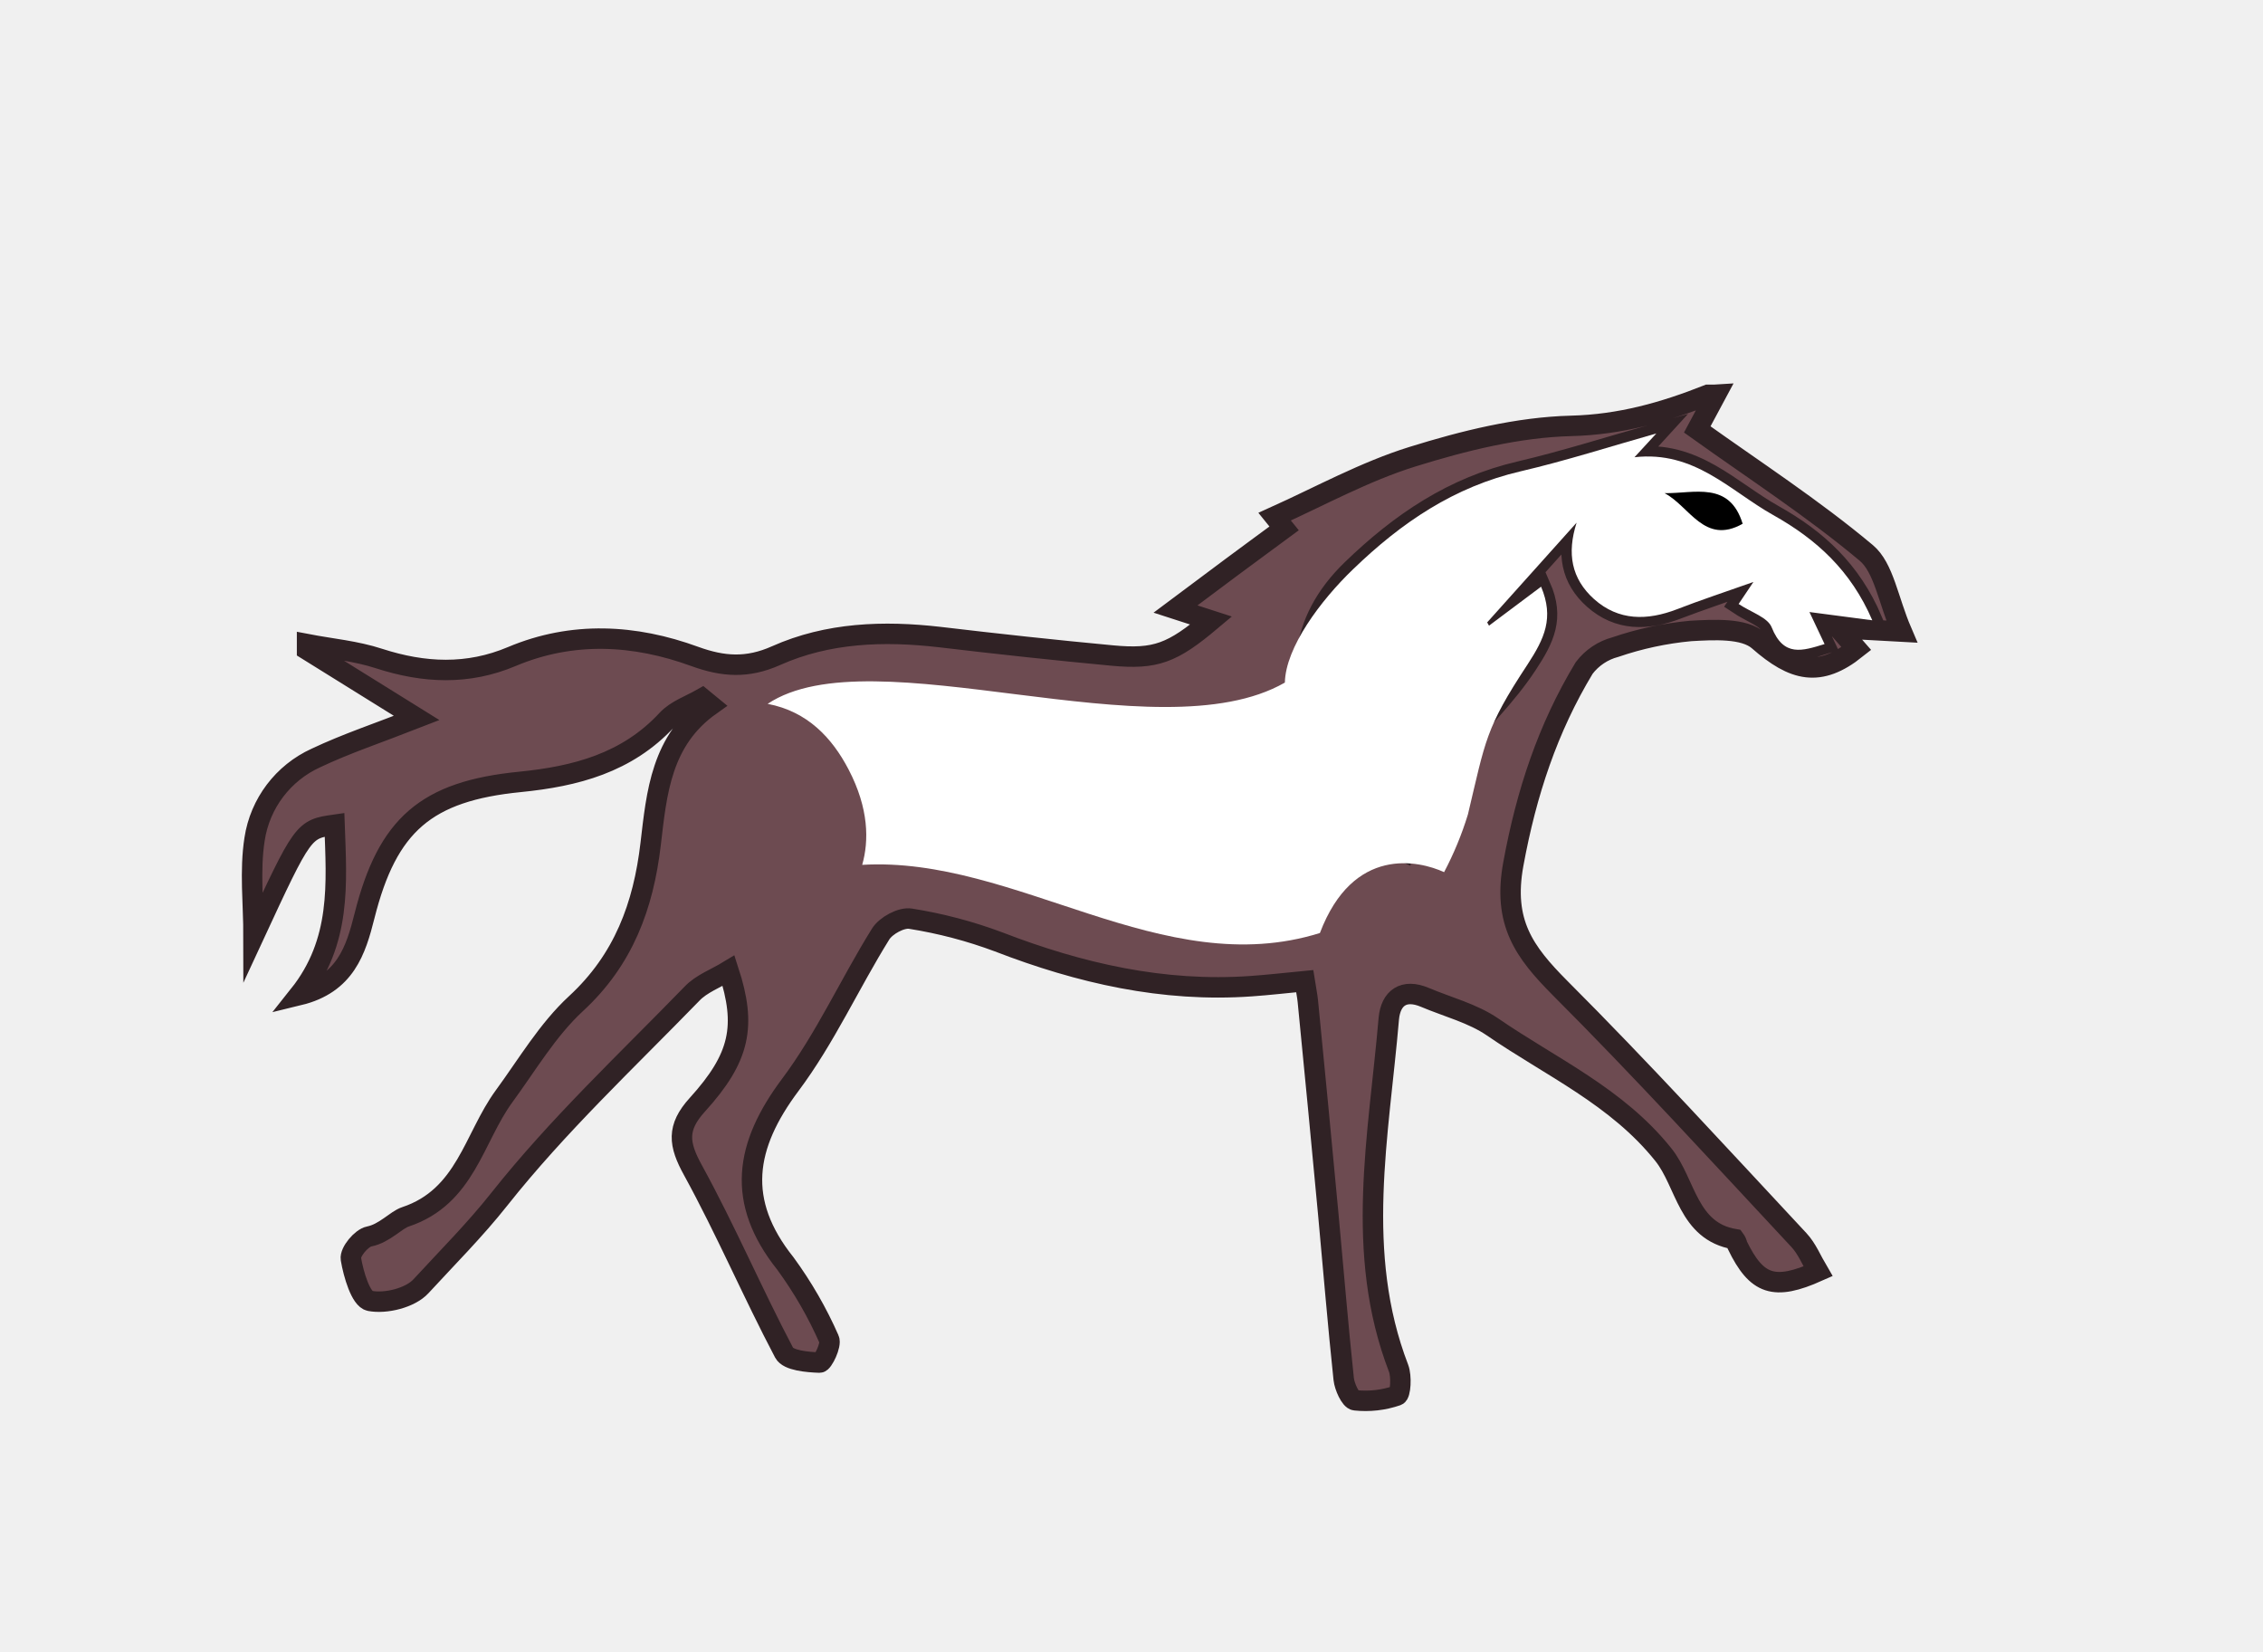
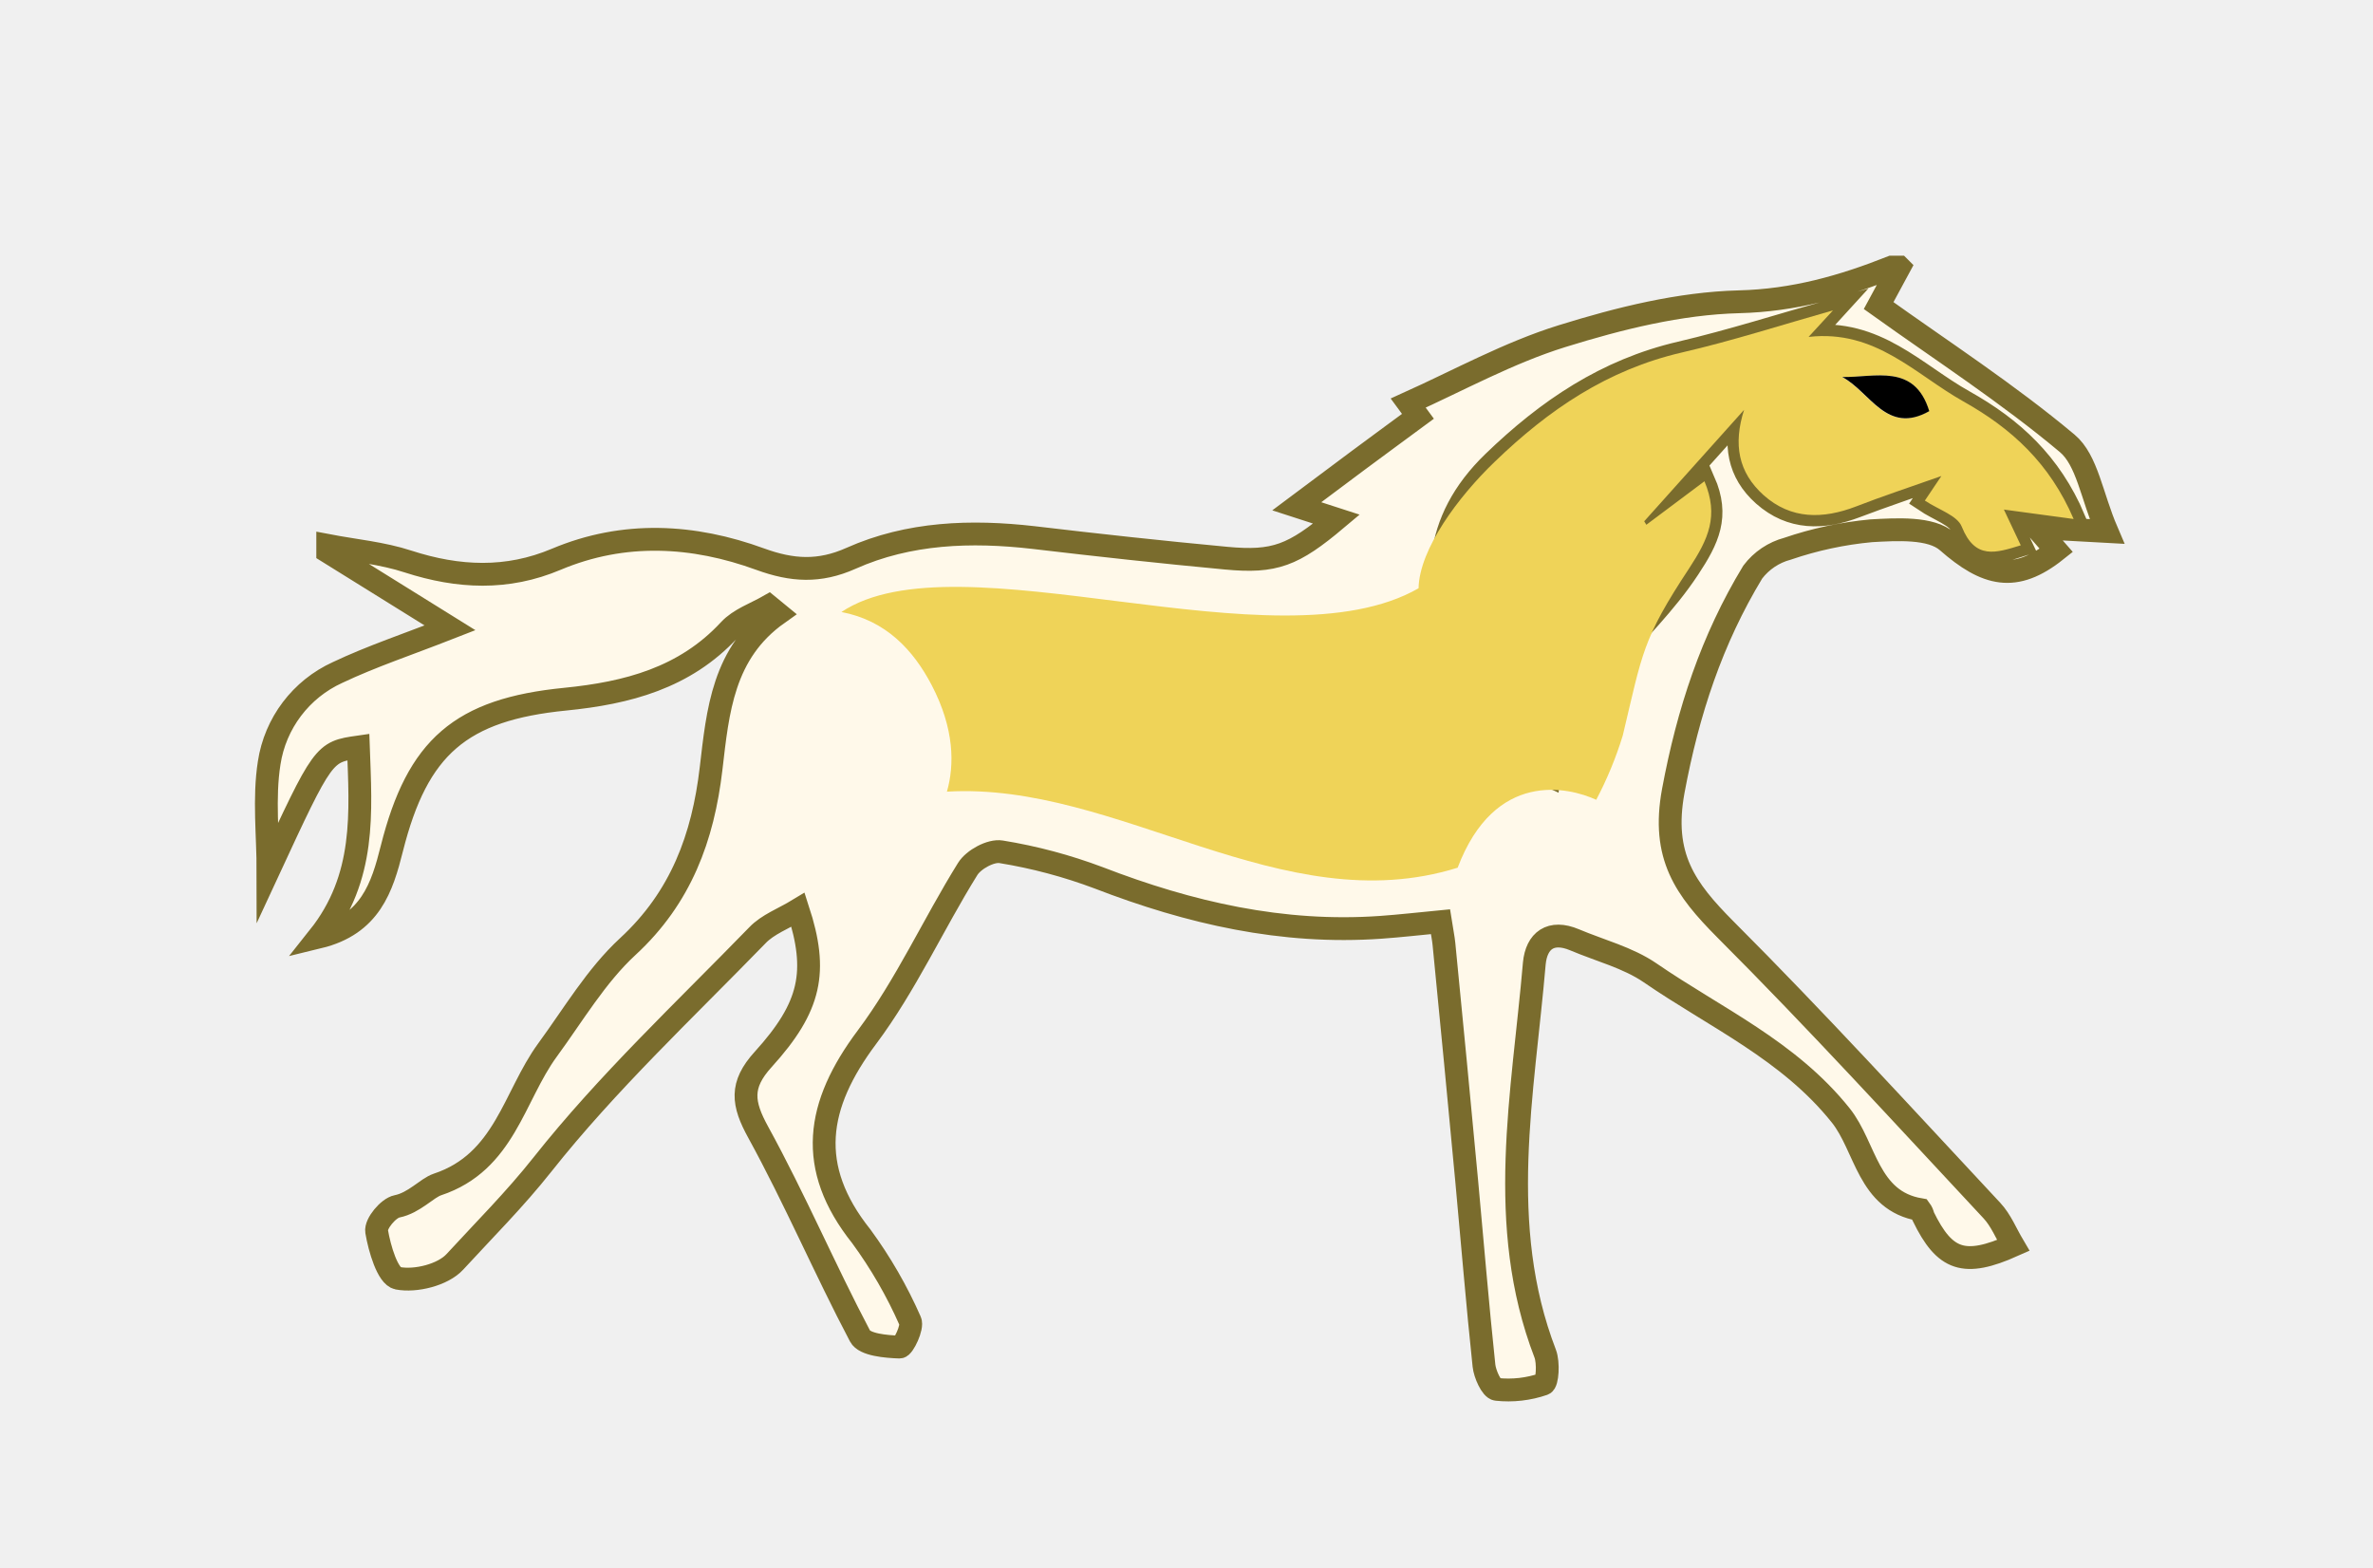
- <svg xmlns="http://www.w3.org/2000/svg" id="Layer_1" data-name="Layer 1" viewBox="0 0 332 242.24">
+ <svg xmlns="http://www.w3.org/2000/svg" id="Layer_1" data-name="Layer 1" viewBox="0 0 312 206.06">
  <defs>
-     <style>.cls-1{fill:#6d4b51;stroke:#302225;stroke-miterlimit:10;stroke-width:3px;}.cls-2{fill:#fff;}</style>
+     <style>.cls-1{fill:#fff9ea;stroke:#7a6c2d;stroke-miterlimit:10;stroke-width:3px;}.cls-2{fill:#efd358;}</style>
  </defs>
-   <path class="cls-1" d="M251.73,57.91L249,63c8.39,6,17,11.58,24.79,18.11C276.38,83.28,277,88,279,92.66l-9.29-.51,2.63,3c-5.39,4.3-9.19,3.35-14.34-1.17-2.14-1.88-6.64-1.6-10-1.41a47.62,47.62,0,0,0-11,2.36A8.45,8.45,0,0,0,232.41,98c-5.36,8.87-8.48,18.34-10.39,28.75-1.58,8.59,1.6,12.91,6.82,18.17,12,12,23.46,24.56,35.07,37,1.19,1.27,1.87,3,2.81,4.59-6.45,2.88-9,2-11.84-3.83a2.18,2.18,0,0,0-.39-0.88c-6.91-1.16-7.13-8.24-10.46-12.4-6.84-8.56-16.49-12.84-25.06-18.74-2.92-2-6.6-2.93-9.93-4.34-3.13-1.32-5,.11-5.29,3.1-1.46,17.14-5.09,34.36,1.43,51.31,0.46,1.2.3,3.83-.21,4a14.19,14.19,0,0,1-6.17.7c-0.68-.07-1.55-2-1.67-3.13-0.85-8-1.51-16.1-2.26-24.16q-1.46-15.63-3-31.26c-0.08-.81-0.25-1.6-0.46-2.94-2.72.26-5.29,0.56-7.87,0.74-12.9.91-25.11-1.89-37.07-6.51a66.74,66.74,0,0,0-12.88-3.39c-1.34-.23-3.62,1-4.4,2.26-4.54,7.3-8.12,15.27-13.24,22.11-6.69,8.93-8,17.1-.74,26.2a59.07,59.07,0,0,1,6.42,11.13c0.38,0.79-.91,3.44-1.38,3.42-1.8-.06-4.61-0.3-5.21-1.44-4.65-8.82-8.56-18-13.37-26.77-2.11-3.82-2.43-6.24.63-9.61,6.3-6.94,7.23-11.56,4.59-19.67-1.89,1.15-4,1.92-5.36,3.36-9.61,9.89-19.74,19.38-28.26,30.14-3.6,4.55-7.65,8.59-11.51,12.79-1.57,1.71-5.16,2.6-7.5,2.15-1.33-.26-2.4-3.9-2.78-6.16-0.17-1,1.54-3.07,2.68-3.29,2.28-.46,3.91-2.41,5.32-2.88,8.84-2.94,10-11.56,14.46-17.67,3.4-4.64,6.4-9.77,10.56-13.61,7-6.45,9.89-14.37,10.95-23.38,0.89-7.58,1.54-15.26,8.8-20.4l-1.22-1c-1.75,1-3.86,1.72-5.18,3.15-5.86,6.33-13.43,8.29-21.56,9.1-13.75,1.36-19.44,6.26-22.81,19.64-1.28,5.1-2.82,10-9.62,11.65,6.25-7.85,5.52-16.42,5.22-25-4.59.66-4.59,0.66-11.88,16.38,0-4.77-.58-9.63.15-14.28a15.65,15.65,0,0,1,9-11.9c4.45-2.11,9.16-3.67,14.78-5.87l-16.08-10V94.5c3.54,0.68,7.18,1,10.58,2.12,6.6,2.13,13,2.43,19.48-.31,8.89-3.74,18-3.23,26.83,0,4.16,1.51,7.72,1.75,11.91-.12,7.62-3.4,15.8-3.67,24-2.73,8.43,1,16.87,1.92,25.32,2.71,6.39,0.6,8.83-.35,14.51-5.13l-5.22-1.69c2.91-2.17,5.53-4.14,8.16-6.1s5.08-3.74,7.77-5.73l-1.39-1.72c6.65-3,13.21-6.62,20.22-8.8,7.53-2.34,15.46-4.32,23.27-4.52,7.23-.18,13.62-2,20.08-4.56h1ZM243,63.59c-6.72,1.89-13.32,4-20.05,5.58-9.75,2.27-17.49,7.5-24.61,14.38-8.05,7.79-8.13,16.47-4.55,26a43.22,43.22,0,0,0,2.65,5.86c4,7.18,1,5.62,9.19,9.36,0.15-1.56,1.62-.39,1.75-1.5,1.27-11.18,10.46-16.38,16.65-25.77,2.54-3.85,4-6.86,2-11.43l-7.64,5.72-0.27-.48,13.13-14.64c-1.39,4.52-.76,8.25,2.56,11.21,3.62,3.22,7.82,3.15,12.17,1.49,3.38-1.29,6.82-2.43,11.21-4l-2.17,3.23c1.83,1.23,4.27,2,4.85,3.43,1.73,4.4,4.49,3.5,7.76,2.45l-2.22-4.7L274.68,91c-3.14-7.33-8.08-11.86-14.5-15.46s-11.55-9.49-20.35-8.48Z" />
-   <path class="cls-2" d="M243,63.59l-3.21,3.49c8.81-1,14,4.92,20.35,8.48S271.54,83.7,274.68,91l-9.22-1.21,2.22,4.7c-3.27,1-6,1.94-7.76-2.45-0.58-1.47-3-2.2-4.85-3.43l2.17-3.23c-4.38,1.55-7.82,2.68-11.21,4-4.35,1.67-8.55,1.74-12.17-1.49-3.33-3-4-6.69-2.56-11.21L218.18,91.31l0.27,0.48,7.64-5.72c1.92,4.57.51,7.59-2,11.43-6.19,9.39-6.13,11.08-8.74,22a48.58,48.58,0,0,1-3.49,8.45c-3.66-1.68-13.33-3.94-18.22,8.93-23.15,7.23-44.61-11.33-67.15-10,1-3.5,1-8.25-2-14-2.41-4.61-6-8.5-11.87-9.62,15.36-10.25,57.13,7.63,75.88-3.12,0.11-5.17,5.24-12.05,10-16.62,7.12-6.88,14.86-12.12,24.61-14.38C229.72,67.6,236.32,65.48,243,63.59Zm1.17,8.76c3.67,1.92,5.84,7.68,11.45,4.49C253.72,70.51,248.51,72.42,244.21,72.35Z" />
-   <path d="M244.21,72.35c4.31,0.08,9.51-1.84,11.45,4.49C250.05,80,247.87,74.26,244.21,72.35Z" />
+   <path class="cls-1" d="M249.73,35.13L247,40.18c8.39,6,17,11.58,24.79,18.11,2.64,2.21,3.21,6.88,5.23,11.59l-9.29-.51,2.63,3c-5.39,4.3-9.19,3.35-14.34-1.17-2.14-1.88-6.64-1.6-10-1.41a47.62,47.62,0,0,0-11,2.36,8.45,8.45,0,0,0-4.57,3.07C225.06,84.11,221.94,93.58,220,104c-1.58,8.59,1.6,12.91,6.82,18.17,12,12,23.46,24.56,35.07,37,1.19,1.27,1.87,3,2.81,4.59-6.45,2.88-9,2-11.84-3.83a2.18,2.18,0,0,0-.39-0.88c-6.91-1.16-7.13-8.24-10.46-12.4-6.84-8.56-16.49-12.84-25.06-18.74-2.92-2-6.6-2.93-9.93-4.34-3.13-1.32-5,.11-5.29,3.1-1.46,17.14-5.09,34.36,1.43,51.31,0.46,1.2.3,3.83-.21,4a14.19,14.19,0,0,1-6.17.7c-0.68-.07-1.55-2-1.67-3.13-0.85-8-1.51-16.1-2.26-24.16q-1.46-15.63-3-31.26c-0.08-.81-0.25-1.6-0.46-2.94-2.72.26-5.29,0.56-7.87,0.74-12.9.91-25.11-1.89-37.07-6.51A66.74,66.74,0,0,0,131.63,112c-1.34-.23-3.62,1-4.4,2.26-4.54,7.3-8.12,15.27-13.24,22.11-6.69,8.93-8,17.1-.74,26.2a59.07,59.07,0,0,1,6.42,11.13c0.38,0.79-.91,3.44-1.38,3.42-1.8-.06-4.61-0.3-5.21-1.44-4.65-8.82-8.56-18-13.37-26.77-2.11-3.82-2.43-6.24.63-9.61,6.3-6.94,7.23-11.56,4.59-19.67-1.89,1.15-4,1.92-5.36,3.36-9.61,9.89-19.74,19.38-28.26,30.14-3.6,4.55-7.65,8.59-11.51,12.79-1.57,1.71-5.16,2.6-7.5,2.15-1.33-.26-2.4-3.9-2.78-6.16-0.17-1,1.54-3.07,2.68-3.29,2.28-.46,3.91-2.41,5.32-2.88,8.84-2.94,10-11.56,14.46-17.67,3.4-4.64,6.4-9.77,10.56-13.61,7-6.45,9.89-14.37,10.95-23.38,0.89-7.58,1.54-15.26,8.8-20.4l-1.22-1c-1.75,1-3.86,1.72-5.18,3.15-5.86,6.33-13.43,8.29-21.56,9.1-13.75,1.36-19.44,6.26-22.81,19.64-1.28,5.1-2.82,10-9.62,11.65,6.25-7.85,5.52-16.42,5.22-25-4.59.66-4.59,0.66-11.88,16.38,0-4.77-.58-9.63.15-14.28a15.65,15.65,0,0,1,9-11.9c4.45-2.11,9.16-3.67,14.78-5.87l-16.08-10V71.72c3.54,0.68,7.18,1,10.58,2.12,6.6,2.13,13,2.43,19.48-.31,8.89-3.74,18-3.23,26.83,0,4.16,1.51,7.72,1.75,11.91-.12,7.62-3.4,15.8-3.67,24-2.73,8.43,1,16.87,1.92,25.32,2.71,6.39,0.6,8.83-.35,14.51-5.13l-5.22-1.69c2.91-2.17,5.53-4.14,8.16-6.1s5.08-3.74,7.77-5.73L185.15,53c6.65-3,13.21-6.62,20.22-8.8,7.53-2.34,15.46-4.32,23.27-4.52,7.23-.18,13.62-2,20.08-4.56h1ZM241,40.81c-6.72,1.89-13.32,4-20.05,5.58-9.75,2.27-17.49,7.5-24.61,14.38-8.05,7.79-8.13,16.47-4.55,26a43.22,43.22,0,0,0,2.65,5.86c4,7.18,1,5.62,9.19,9.36,0.15-1.56,1.62-.39,1.75-1.5,1.27-11.18,10.46-16.38,16.65-25.77,2.54-3.85,4-6.86,2-11.43L216.46,69l-0.27-.48,13.13-14.64c-1.39,4.52-.76,8.25,2.56,11.21,3.62,3.22,7.82,3.15,12.17,1.49,3.38-1.29,6.82-2.43,11.21-4l-2.17,3.23c1.83,1.23,4.27,2,4.85,3.43,1.73,4.4,4.49,3.5,7.76,2.45L263.47,67l9.22,1.21c-3.14-7.33-8.08-11.86-14.5-15.46s-11.55-9.49-20.35-8.48Z" />
+   <path class="cls-2" d="M241,40.81l-3.21,3.49c8.81-1,14,4.92,20.35,8.48s11.35,8.13,14.5,15.46L263.47,67l2.22,4.7c-3.27,1-6,1.94-7.76-2.45-0.58-1.47-3-2.2-4.85-3.43l2.17-3.23c-4.38,1.55-7.82,2.68-11.21,4-4.35,1.67-8.55,1.74-12.17-1.49-3.33-3-4-6.69-2.56-11.21L216.18,68.54,216.46,69l7.64-5.72c1.92,4.57.51,7.59-2,11.43-6.19,9.39-6.13,11.08-8.74,22a48.58,48.58,0,0,1-3.49,8.45c-3.66-1.68-13.33-3.94-18.22,8.93-23.15,7.23-44.61-11.33-67.15-10,1-3.5,1-8.25-2-14-2.41-4.61-6-8.5-11.87-9.62,15.36-10.25,57.13,7.63,75.88-3.12,0.11-5.17,5.24-12.05,10-16.62,7.12-6.88,14.86-12.12,24.61-14.38C227.72,44.83,234.32,42.7,241,40.81Zm1.17,8.76c3.67,1.92,5.84,7.68,11.45,4.49C251.72,47.73,246.51,49.65,242.21,49.57Z" />
+   <path d="M242.21,49.57c4.31,0.08,9.51-1.84,11.45,4.49C248.05,57.24,245.87,51.48,242.21,49.57Z" />
</svg>
